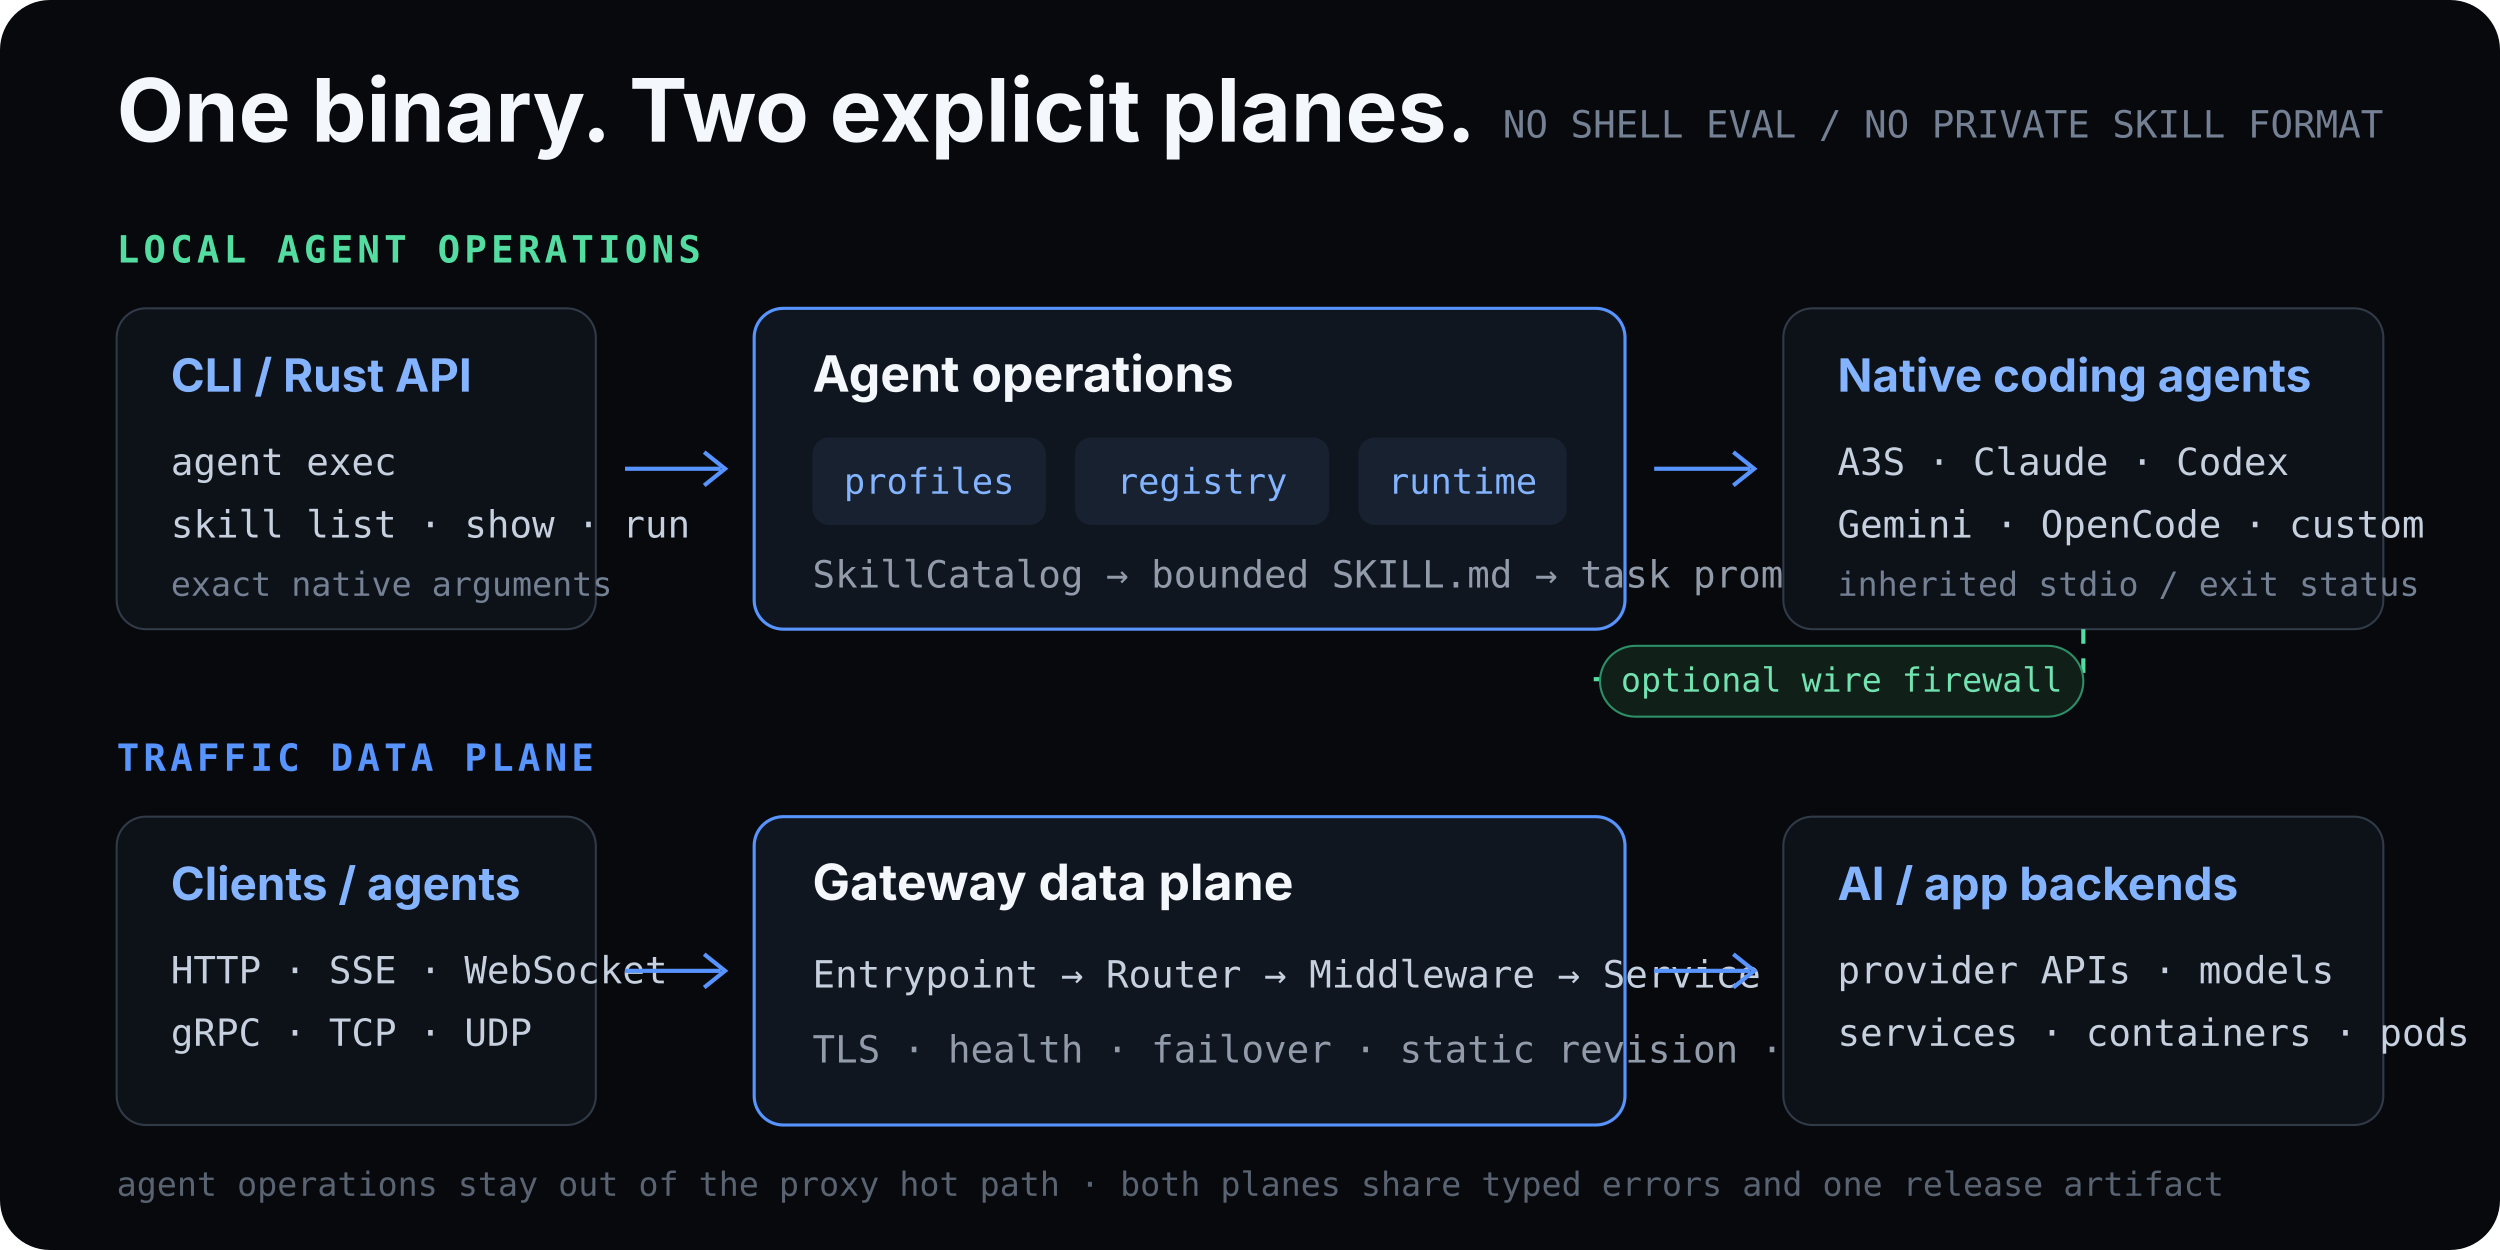
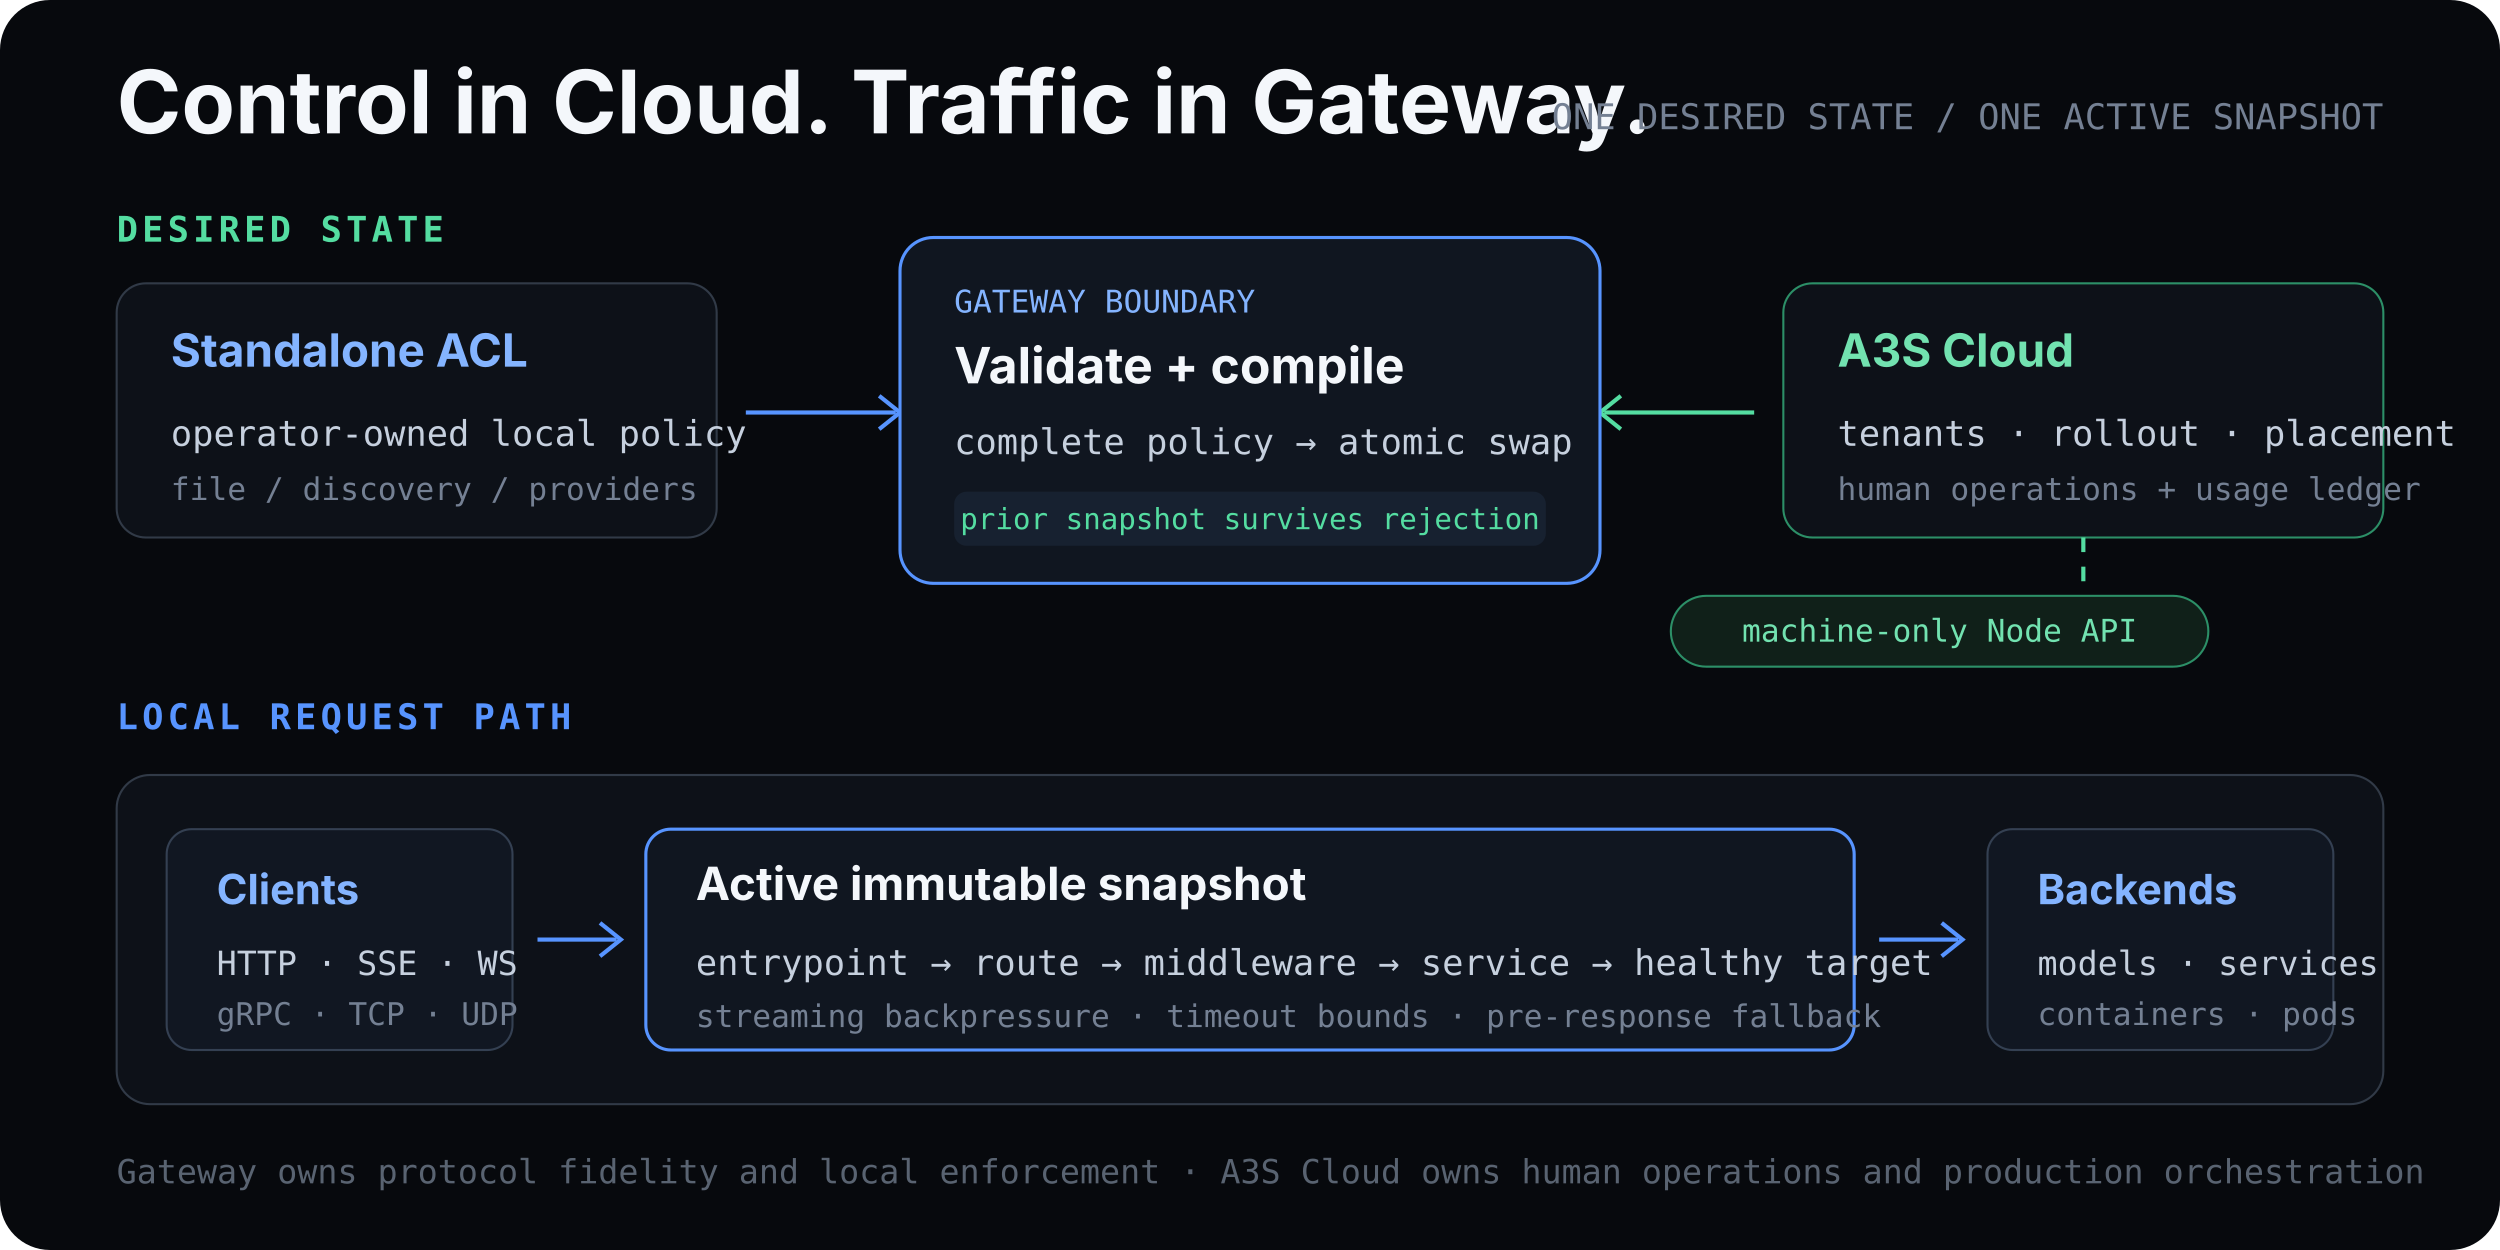
<svg xmlns="http://www.w3.org/2000/svg" width="1200" height="600" viewBox="0 0 1200 600" role="img" aria-labelledby="title desc">
  <rect width="1200" height="600" rx="24" fill="#07090d" />
-   <text x="56" y="68" fill="#f4f7fb" font-family="-apple-system, BlinkMacSystemFont, Segoe UI, sans-serif" font-size="42" font-weight="700">One binary. Two explicit planes.</text>
-   <text x="1144" y="66" text-anchor="end" fill="#748093" font-family="ui-monospace, SFMono-Regular, Menlo, monospace" font-size="18">NO SHELL EVAL / NO PRIVATE SKILL FORMAT</text>
-   <g id="control-plane">
-     <text x="56" y="126" fill="#54dda1" font-family="ui-monospace, SFMono-Regular, Menlo, monospace" font-size="18" font-weight="700" letter-spacing="2">LOCAL AGENT OPERATIONS</text>
-     <rect x="56" y="148" width="230" height="154" rx="14" fill="#0d1118" stroke="#313a47" />
-     <text x="82" y="188" fill="#84b4ff" font-family="-apple-system, BlinkMacSystemFont, Segoe UI, sans-serif" font-size="22" font-weight="650">CLI / Rust API</text>
-     <text x="82" y="228" fill="#c6d0de" font-family="ui-monospace, SFMono-Regular, Menlo, monospace" font-size="18">agent exec</text>
-     <text x="82" y="258" fill="#c6d0de" font-family="ui-monospace, SFMono-Regular, Menlo, monospace" font-size="18">skill list · show · run</text>
-     <text x="82" y="286" fill="#748093" font-family="ui-monospace, SFMono-Regular, Menlo, monospace" font-size="16">exact native arguments</text>
-     <path d="M300 225H346" stroke="#5794ff" stroke-width="2" />
-     <path d="M338 217L348 225 338 233" fill="none" stroke="#5794ff" stroke-width="2" />
-     <rect x="362" y="148" width="418" height="154" rx="14" fill="#101620" stroke="#5794ff" stroke-width="1.5" />
-     <text x="390" y="188" fill="#f4f7fb" font-family="-apple-system, BlinkMacSystemFont, Segoe UI, sans-serif" font-size="24" font-weight="700">Agent operations</text>
-     <rect x="390" y="210" width="112" height="42" rx="8" fill="#172130" />
-     <text x="446" y="237" text-anchor="middle" fill="#84b4ff" font-family="ui-monospace, SFMono-Regular, Menlo, monospace" font-size="17">profiles</text>
-     <rect x="516" y="210" width="122" height="42" rx="8" fill="#172130" />
-     <text x="577" y="237" text-anchor="middle" fill="#84b4ff" font-family="ui-monospace, SFMono-Regular, Menlo, monospace" font-size="17">registry</text>
-     <rect x="652" y="210" width="100" height="42" rx="8" fill="#172130" />
-     <text x="702" y="237" text-anchor="middle" fill="#84b4ff" font-family="ui-monospace, SFMono-Regular, Menlo, monospace" font-size="17">runtime</text>
-     <text x="390" y="282" fill="#919baa" font-family="ui-monospace, SFMono-Regular, Menlo, monospace" font-size="18">SkillCatalog → bounded SKILL.md → task prompt</text>
-     <path d="M794 225H840" stroke="#5794ff" stroke-width="2" />
-     <path d="M832 217L842 225 832 233" fill="none" stroke="#5794ff" stroke-width="2" />
-     <rect x="856" y="148" width="288" height="154" rx="14" fill="#0d1118" stroke="#313a47" />
-     <text x="882" y="188" fill="#84b4ff" font-family="-apple-system, BlinkMacSystemFont, Segoe UI, sans-serif" font-size="22" font-weight="650">Native coding agents</text>
-     <text x="882" y="228" fill="#c6d0de" font-family="ui-monospace, SFMono-Regular, Menlo, monospace" font-size="18">A3S · Claude · Codex</text>
-     <text x="882" y="258" fill="#c6d0de" font-family="ui-monospace, SFMono-Regular, Menlo, monospace" font-size="18">Gemini · OpenCode · custom</text>
-     <text x="882" y="286" fill="#748093" font-family="ui-monospace, SFMono-Regular, Menlo, monospace" font-size="16">inherited stdio / exit status</text>
+   <text x="56" y="64" fill="#f4f7fb" font-family="-apple-system, BlinkMacSystemFont, Segoe UI, sans-serif" font-size="42" font-weight="720">Control in Cloud. Traffic in Gateway.</text>
+   <text x="1144" y="62" text-anchor="end" fill="#748093" font-family="ui-monospace, SFMono-Regular, Menlo, monospace" font-size="17">ONE DESIRED STATE / ONE ACTIVE SNAPSHOT</text>
+   <g id="desired-state">
+     <text x="56" y="116" fill="#54dda1" font-family="ui-monospace, SFMono-Regular, Menlo, monospace" font-size="17" font-weight="700" letter-spacing="2">DESIRED STATE</text>
+     <rect x="56" y="136" width="288" height="122" rx="14" fill="#0d1118" stroke="#313a47" />
+     <text x="82" y="176" fill="#84b4ff" font-family="-apple-system, BlinkMacSystemFont, Segoe UI, sans-serif" font-size="22" font-weight="650">Standalone ACL</text>
+     <text x="82" y="214" fill="#c6d0de" font-family="ui-monospace, SFMono-Regular, Menlo, monospace" font-size="17">operator-owned local policy</text>
+     <text x="82" y="240" fill="#748093" font-family="ui-monospace, SFMono-Regular, Menlo, monospace" font-size="15">file / discovery / providers</text>
+     <rect x="856" y="136" width="288" height="122" rx="14" fill="#0d1118" stroke="#2c8f67" />
+     <text x="882" y="176" fill="#72e2b0" font-family="-apple-system, BlinkMacSystemFont, Segoe UI, sans-serif" font-size="22" font-weight="650">A3S Cloud</text>
+     <text x="882" y="214" fill="#c6d0de" font-family="ui-monospace, SFMono-Regular, Menlo, monospace" font-size="17">tenants · rollout · placement</text>
+     <text x="882" y="240" fill="#748093" font-family="ui-monospace, SFMono-Regular, Menlo, monospace" font-size="15">human operations + usage ledger</text>
+     <path d="M358 198H430" stroke="#5794ff" stroke-width="2" />
+     <path d="M422 190L432 198 422 206" fill="none" stroke="#5794ff" stroke-width="2" />
+     <path d="M842 198H770" stroke="#54dda1" stroke-width="2" />
+     <path d="M778 190L768 198 778 206" fill="none" stroke="#54dda1" stroke-width="2" />
  </g>
-   <g id="bridge">
-     <path d="M1000 302V326H760" fill="none" stroke="#54dda1" stroke-width="2" stroke-dasharray="7 7" />
-     <rect x="768" y="310" width="232" height="34" rx="17" fill="#102019" stroke="#2c8f67" />
-     <text x="884" y="332" text-anchor="middle" fill="#72e2b0" font-family="ui-monospace, SFMono-Regular, Menlo, monospace" font-size="16">optional wire firewall</text>
+   <g id="gateway-boundary">
+     <rect x="432" y="114" width="336" height="166" rx="16" fill="#101620" stroke="#5794ff" stroke-width="1.5" />
+     <text x="458" y="150" fill="#84b4ff" font-family="ui-monospace, SFMono-Regular, Menlo, monospace" font-size="15">GATEWAY BOUNDARY</text>
+     <text x="458" y="184" fill="#f4f7fb" font-family="-apple-system, BlinkMacSystemFont, Segoe UI, sans-serif" font-size="24" font-weight="700">Validate + compile</text>
+     <text x="458" y="218" fill="#c6d0de" font-family="ui-monospace, SFMono-Regular, Menlo, monospace" font-size="17">complete policy → atomic swap</text>
+     <rect x="458" y="236" width="284" height="26" rx="6" fill="#172130" />
+     <text x="600" y="254" text-anchor="middle" fill="#54dda1" font-family="ui-monospace, SFMono-Regular, Menlo, monospace" font-size="14">prior snapshot survives rejection</text>
+   </g>
+   <g id="machine-api">
+     <path d="M1000 258V302H802" fill="none" stroke="#54dda1" stroke-width="2" stroke-dasharray="7 7" />
+     <rect x="802" y="286" width="258" height="34" rx="17" fill="#102019" stroke="#2c8f67" />
+     <text x="931" y="308" text-anchor="middle" fill="#72e2b0" font-family="ui-monospace, SFMono-Regular, Menlo, monospace" font-size="15">machine-only Node API</text>
  </g>
  <g id="data-plane">
-     <text x="56" y="370" fill="#5794ff" font-family="ui-monospace, SFMono-Regular, Menlo, monospace" font-size="18" font-weight="700" letter-spacing="2">TRAFFIC DATA PLANE</text>
-     <rect x="56" y="392" width="230" height="148" rx="14" fill="#0d1118" stroke="#313a47" />
-     <text x="82" y="432" fill="#84b4ff" font-family="-apple-system, BlinkMacSystemFont, Segoe UI, sans-serif" font-size="22" font-weight="650">Clients / agents</text>
-     <text x="82" y="472" fill="#c6d0de" font-family="ui-monospace, SFMono-Regular, Menlo, monospace" font-size="18">HTTP · SSE · WebSocket</text>
-     <text x="82" y="502" fill="#c6d0de" font-family="ui-monospace, SFMono-Regular, Menlo, monospace" font-size="18">gRPC · TCP · UDP</text>
-     <path d="M300 466H346" stroke="#5794ff" stroke-width="2" />
-     <path d="M338 458L348 466 338 474" fill="none" stroke="#5794ff" stroke-width="2" />
-     <rect x="362" y="392" width="418" height="148" rx="14" fill="#101620" stroke="#5794ff" stroke-width="1.5" />
-     <text x="390" y="432" fill="#f4f7fb" font-family="-apple-system, BlinkMacSystemFont, Segoe UI, sans-serif" font-size="24" font-weight="700">Gateway data plane</text>
-     <text x="390" y="474" fill="#c6d0de" font-family="ui-monospace, SFMono-Regular, Menlo, monospace" font-size="18">Entrypoint → Router → Middleware → Service</text>
-     <text x="390" y="510" fill="#919baa" font-family="ui-monospace, SFMono-Regular, Menlo, monospace" font-size="18">TLS · health · failover · static revision · scale signals</text>
-     <path d="M794 466H840" stroke="#5794ff" stroke-width="2" />
-     <path d="M832 458L842 466 832 474" fill="none" stroke="#5794ff" stroke-width="2" />
-     <rect x="856" y="392" width="288" height="148" rx="14" fill="#0d1118" stroke="#313a47" />
-     <text x="882" y="432" fill="#84b4ff" font-family="-apple-system, BlinkMacSystemFont, Segoe UI, sans-serif" font-size="22" font-weight="650">AI / app backends</text>
-     <text x="882" y="472" fill="#c6d0de" font-family="ui-monospace, SFMono-Regular, Menlo, monospace" font-size="18">provider APIs · models</text>
-     <text x="882" y="502" fill="#c6d0de" font-family="ui-monospace, SFMono-Regular, Menlo, monospace" font-size="18">services · containers · pods</text>
+     <text x="56" y="350" fill="#5794ff" font-family="ui-monospace, SFMono-Regular, Menlo, monospace" font-size="17" font-weight="700" letter-spacing="2">LOCAL REQUEST PATH</text>
+     <rect x="56" y="372" width="1088" height="158" rx="16" fill="#0d1118" stroke="#313a47" />
+     <rect x="80" y="398" width="166" height="106" rx="12" fill="#111722" stroke="#344052" />
+     <text x="104" y="434" fill="#84b4ff" font-family="-apple-system, BlinkMacSystemFont, Segoe UI, sans-serif" font-size="20" font-weight="650">Clients</text>
+     <text x="104" y="468" fill="#c6d0de" font-family="ui-monospace, SFMono-Regular, Menlo, monospace" font-size="16">HTTP · SSE · WS</text>
+     <text x="104" y="492" fill="#748093" font-family="ui-monospace, SFMono-Regular, Menlo, monospace" font-size="15">gRPC · TCP · UDP</text>
+     <path d="M258 451H296" stroke="#5794ff" stroke-width="2" />
+     <path d="M288 443L298 451 288 459" fill="none" stroke="#5794ff" stroke-width="2" />
+     <rect x="310" y="398" width="580" height="106" rx="12" fill="#101620" stroke="#5794ff" stroke-width="1.5" />
+     <text x="334" y="432" fill="#f4f7fb" font-family="-apple-system, BlinkMacSystemFont, Segoe UI, sans-serif" font-size="22" font-weight="700">Active immutable snapshot</text>
+     <text x="334" y="468" fill="#c6d0de" font-family="ui-monospace, SFMono-Regular, Menlo, monospace" font-size="17">entrypoint → route → middleware → service → healthy target</text>
+     <text x="334" y="493" fill="#748093" font-family="ui-monospace, SFMono-Regular, Menlo, monospace" font-size="15">streaming backpressure · timeout bounds · pre-response fallback</text>
+     <path d="M902 451H940" stroke="#5794ff" stroke-width="2" />
+     <path d="M932 443L942 451 932 459" fill="none" stroke="#5794ff" stroke-width="2" />
+     <rect x="954" y="398" width="166" height="106" rx="12" fill="#111722" stroke="#344052" />
+     <text x="978" y="434" fill="#84b4ff" font-family="-apple-system, BlinkMacSystemFont, Segoe UI, sans-serif" font-size="20" font-weight="650">Backends</text>
+     <text x="978" y="468" fill="#c6d0de" font-family="ui-monospace, SFMono-Regular, Menlo, monospace" font-size="16">models · services</text>
+     <text x="978" y="492" fill="#748093" font-family="ui-monospace, SFMono-Regular, Menlo, monospace" font-size="15">containers · pods</text>
  </g>
-   <text x="56" y="574" fill="#596371" font-family="ui-monospace, SFMono-Regular, Menlo, monospace" font-size="16">agent operations stay out of the proxy hot path · both planes share typed errors and one release artifact</text>
+   <text x="56" y="568" fill="#596371" font-family="ui-monospace, SFMono-Regular, Menlo, monospace" font-size="16">Gateway owns protocol fidelity and local enforcement · A3S Cloud owns human operations and production orchestration</text>
</svg>
